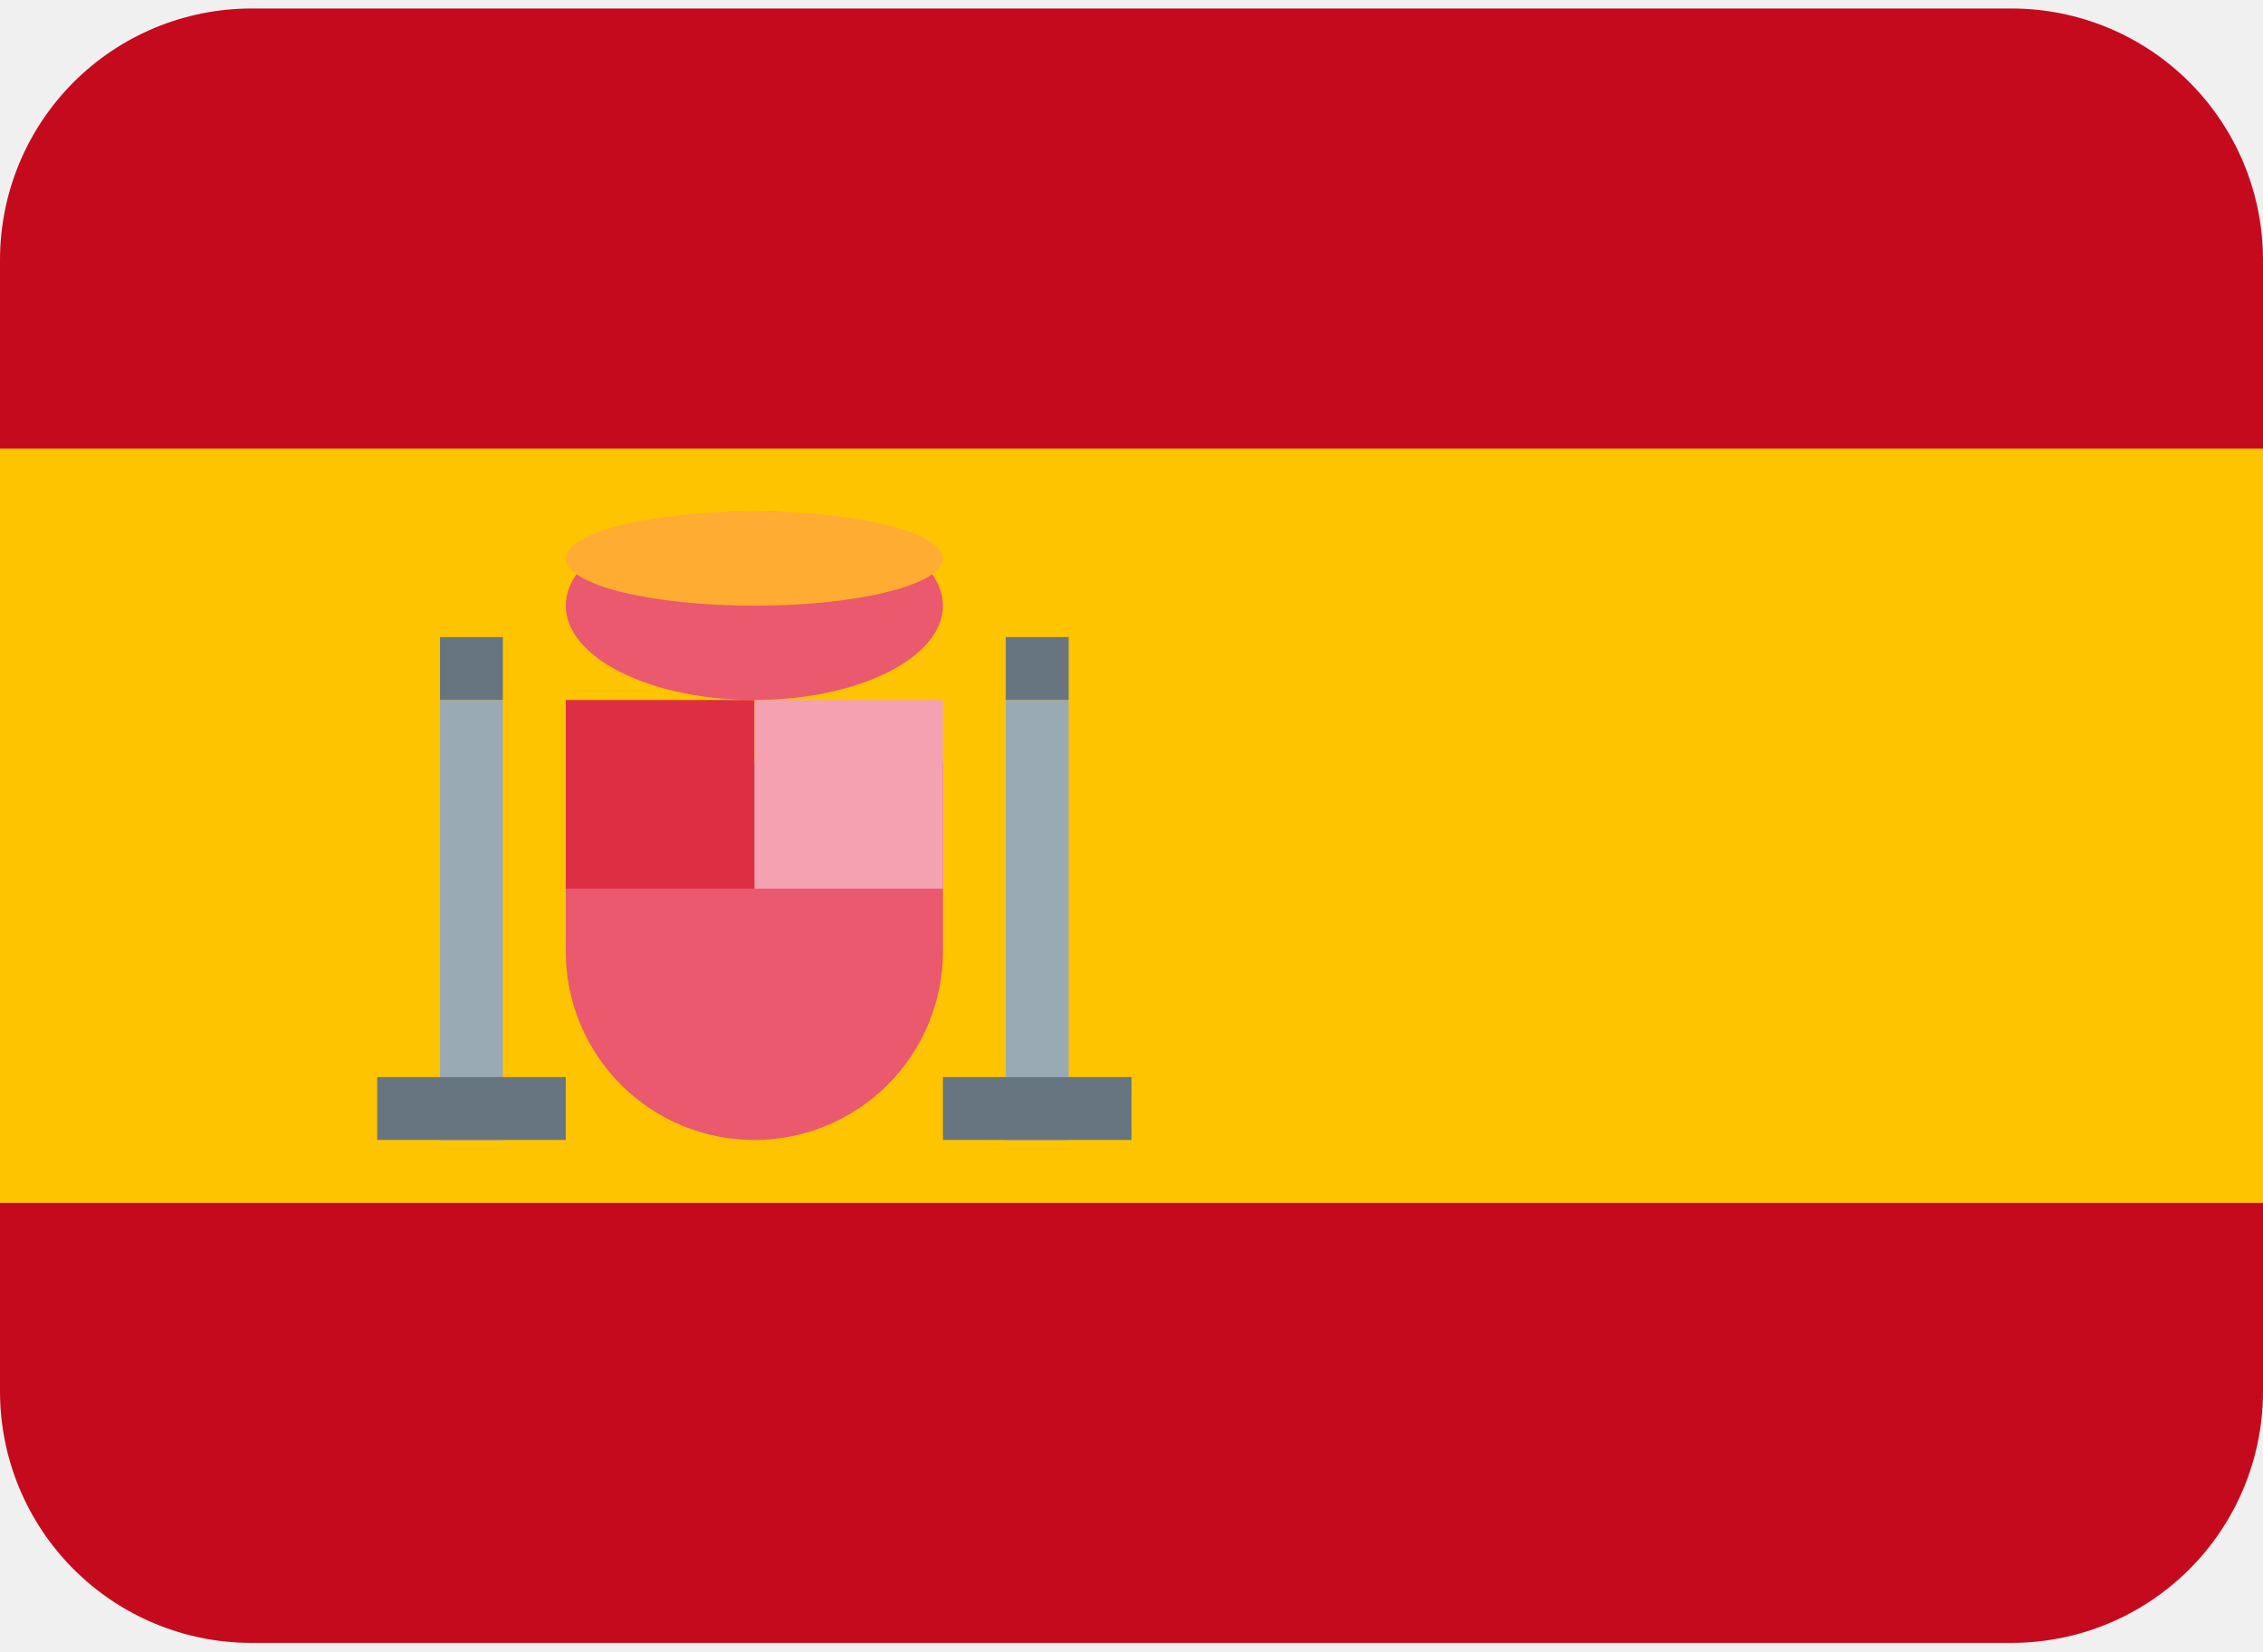
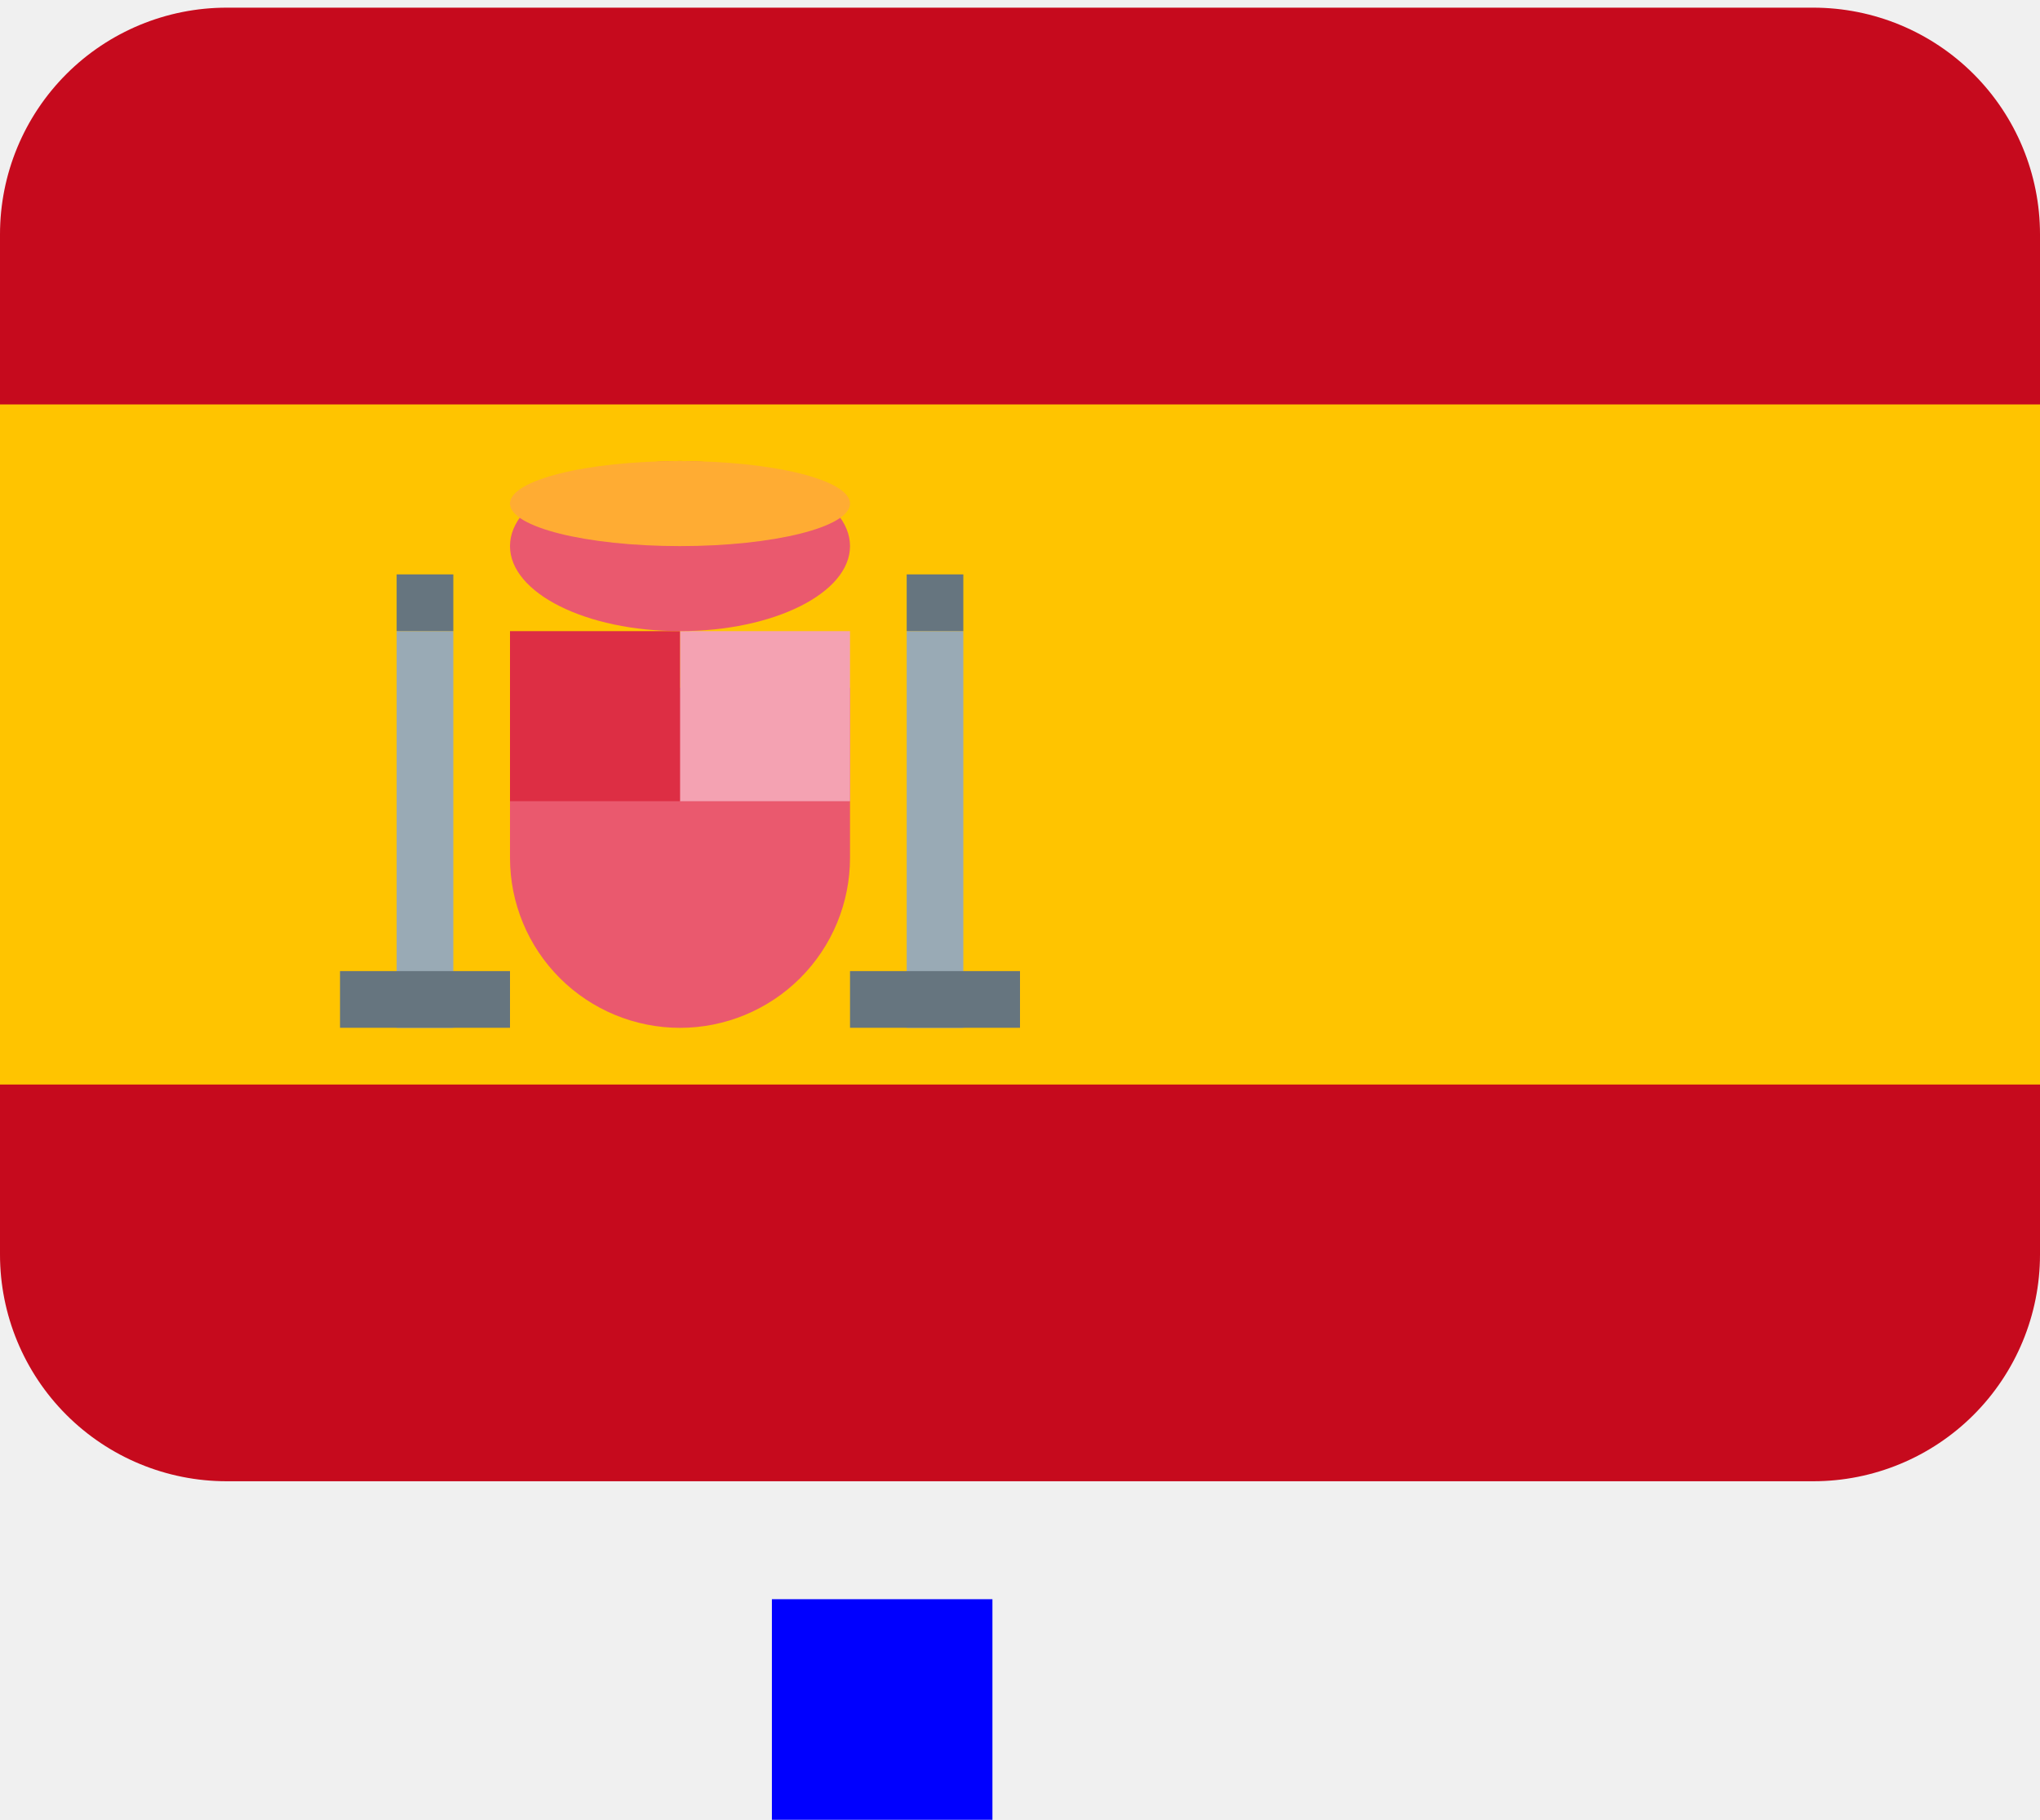
- <svg xmlns="http://www.w3.org/2000/svg" width="37" height="27" viewBox="0 0 37 27" fill="none">
-   <g clip-path="url(#clip0_957_475)">
+ <svg xmlns="http://www.w3.org/2000/svg" width="37" height="33" viewBox="0 0 37 33" fill="none">
+   <g clip-path="url(#clip0_971_467)">
    <path d="M37 22.75C37 23.84 36.567 24.886 35.796 25.657C35.025 26.428 33.979 26.861 32.889 26.861H4.111C3.021 26.861 1.975 26.428 1.204 25.657C0.433 24.886 0 23.84 0 22.75V4.25C0 3.159 0.433 2.114 1.204 1.343C1.975 0.572 3.021 0.139 4.111 0.139H32.889C33.979 0.139 35.025 0.572 35.796 1.343C36.567 2.114 37 3.159 37 4.25V22.75Z" fill="#C60A1D" />
    <path d="M0 7.334H37V19.667H0V7.334Z" fill="#FFC400" />
    <path d="M9.25 12.473V15.556C9.25 16.374 9.575 17.158 10.153 17.736C10.731 18.314 11.516 18.639 12.333 18.639C13.151 18.639 13.935 18.314 14.514 17.736C15.092 17.158 15.417 16.374 15.417 15.556V12.473H9.25Z" fill="#EA596E" />
    <path d="M12.333 11.445H15.417V14.529H12.333V11.445Z" fill="#F4A2B2" />
    <path d="M9.25 11.445H12.333V14.529H9.25V11.445Z" fill="#DD2E44" />
    <path d="M12.333 11.445C14.036 11.445 15.417 10.754 15.417 9.903C15.417 9.052 14.036 8.361 12.333 8.361C10.63 8.361 9.25 9.052 9.25 9.903C9.25 10.754 10.63 11.445 12.333 11.445Z" fill="#EA596E" />
    <path d="M12.333 9.903C14.036 9.903 15.417 9.558 15.417 9.132C15.417 8.706 14.036 8.361 12.333 8.361C10.63 8.361 9.25 8.706 9.25 9.132C9.25 9.558 10.63 9.903 12.333 9.903Z" fill="#FFAC33" />
-     <path d="M7.194 11.445H8.222V18.64H7.194V11.445ZM16.444 11.445H17.472V18.64H16.444V11.445Z" fill="#99AAB5" />
-     <path d="M6.167 17.61H9.25V18.638H6.167V17.61ZM15.417 17.61H18.5V18.638H15.417V17.61ZM7.194 10.416H8.222V11.444H7.194V10.416ZM16.444 10.416H17.472V11.444H16.444V10.416Z" fill="#66757F" />
+     <path d="M7.194 11.445H8.222V18.64H7.194V11.445ZM16.445 11.445H17.472V18.64H16.445V11.445Z" fill="#99AAB5" />
+     <path d="M6.167 17.61H9.25V18.638H6.167V17.61ZM15.417 17.61H18.5V18.638H15.417V17.61ZM7.194 10.416H8.222V11.444H7.194V10.416ZM16.445 10.416H17.472V11.444H16.445V10.416Z" fill="#66757F" />
  </g>
+   <rect x="14" y="29" width="4" height="4" fill="#0000FF" />
  <defs>
-     <clipPath id="clip0_957_475">
+     <clipPath id="clip0_971_467">
      <rect width="37" height="27" fill="white" />
    </clipPath>
  </defs>
</svg>
